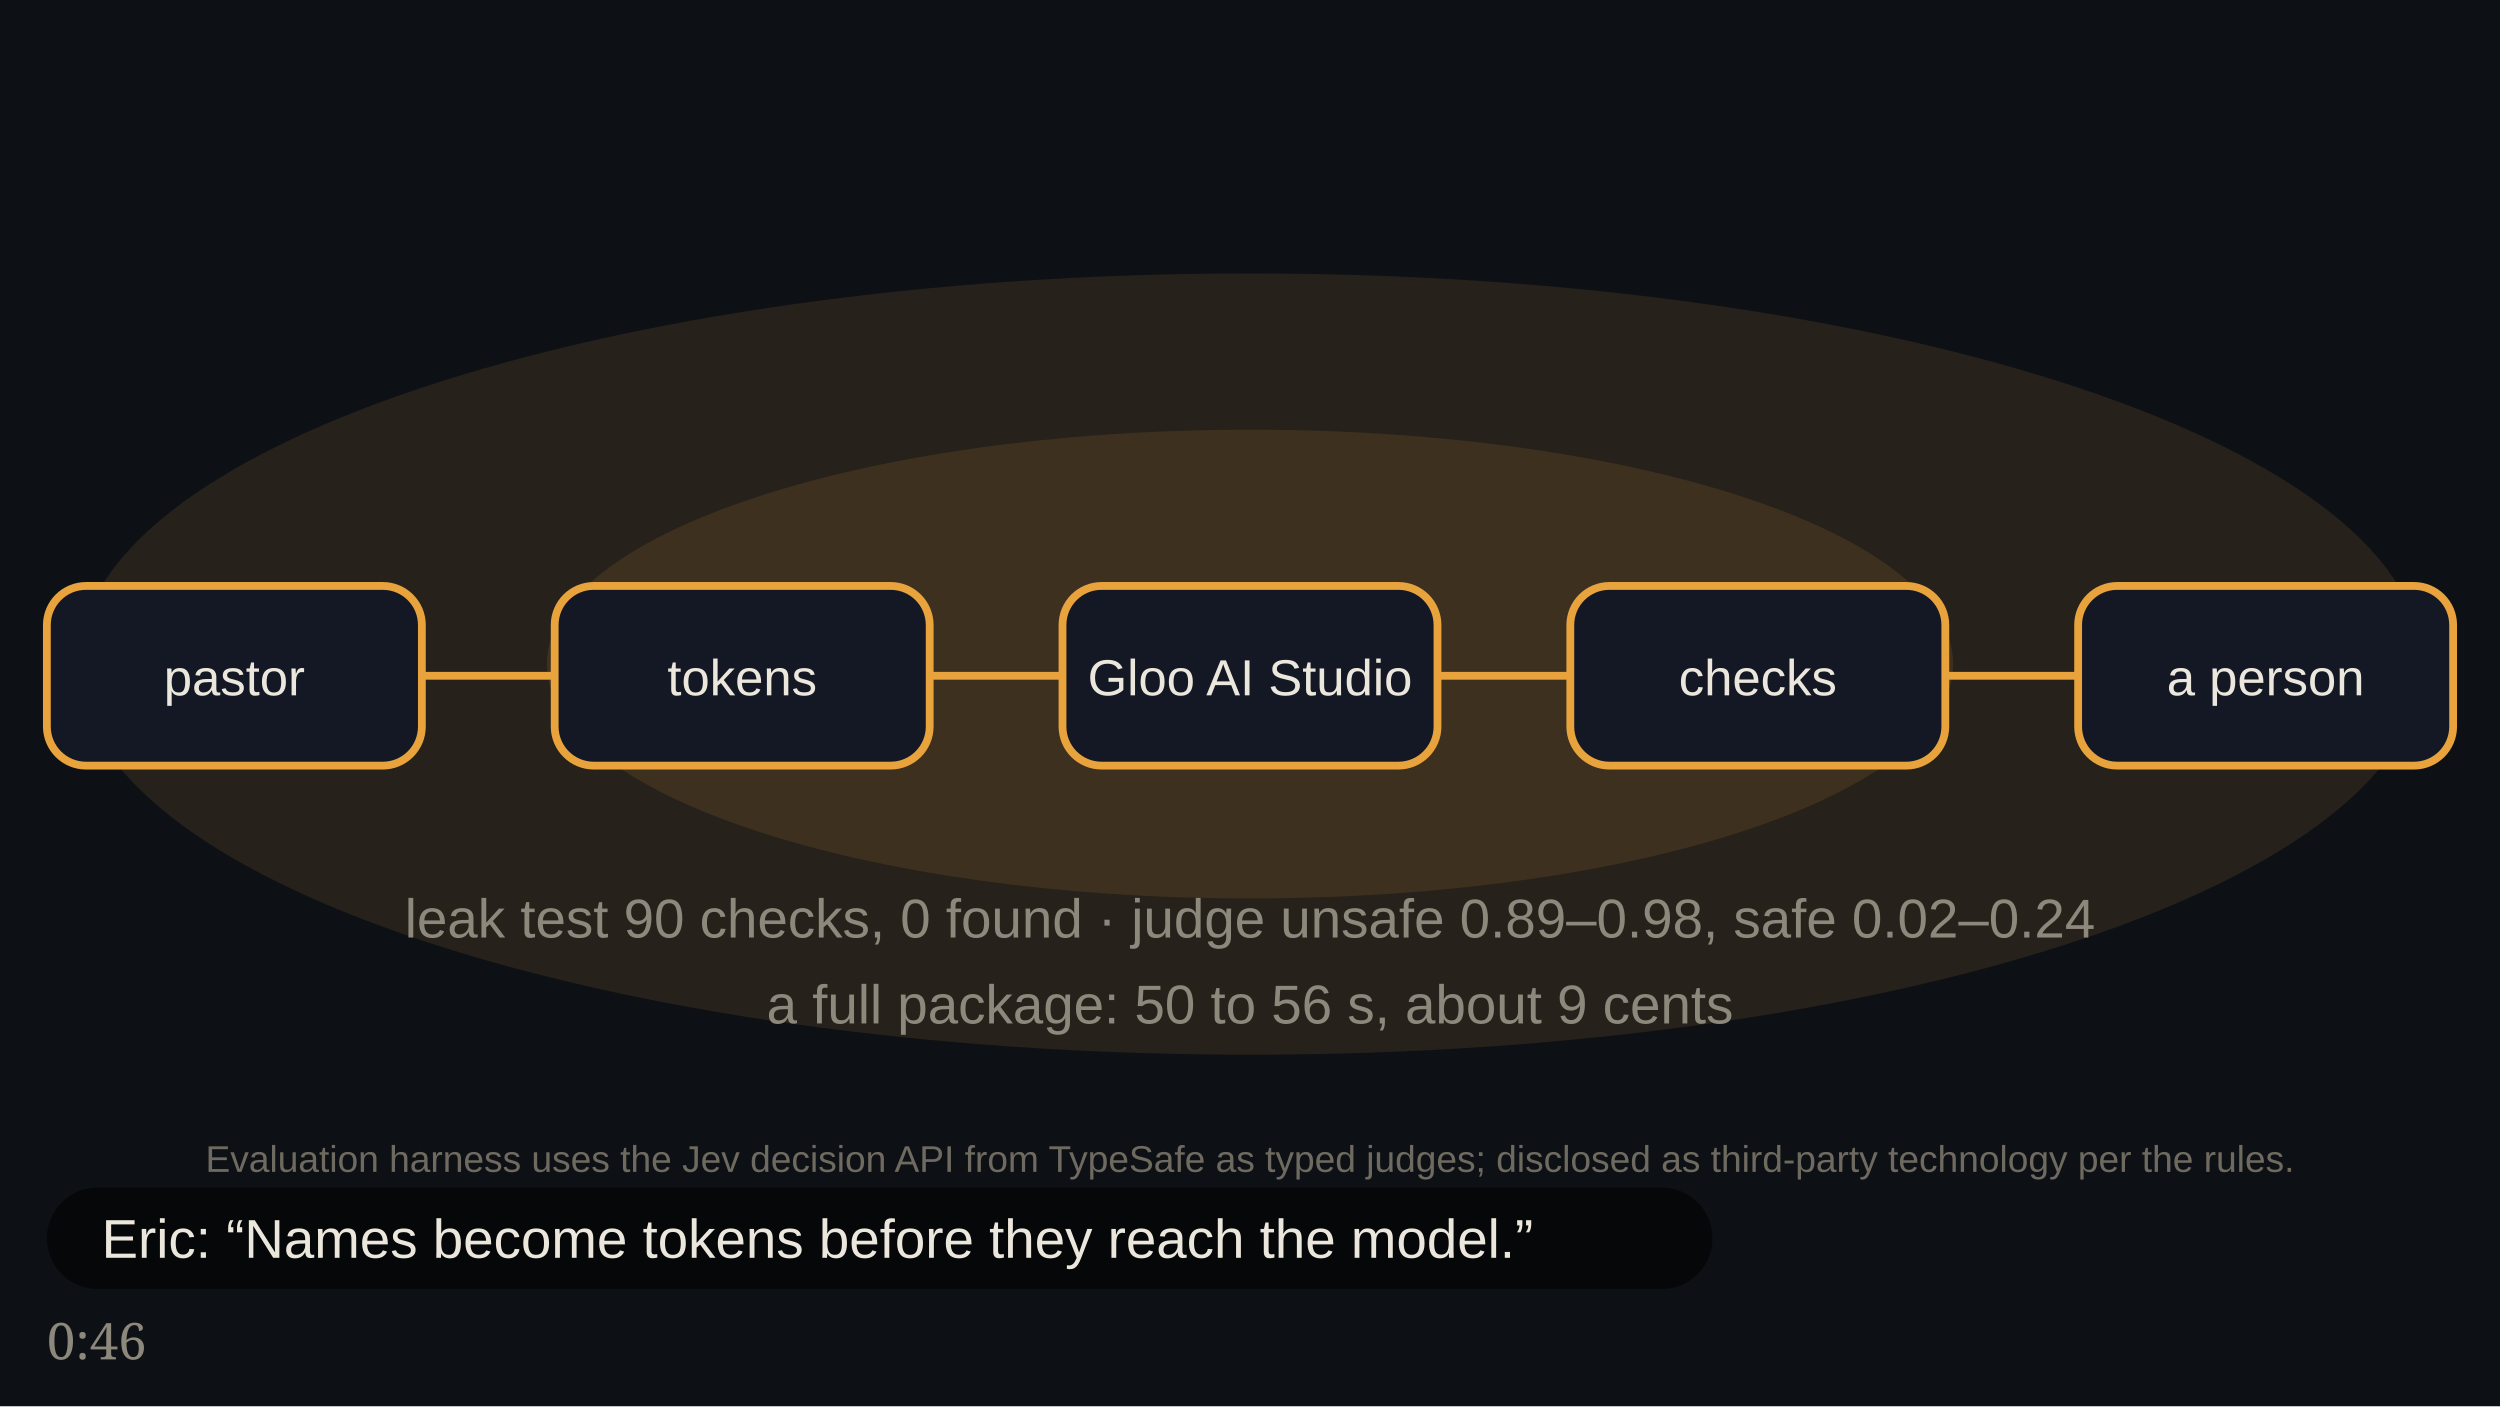
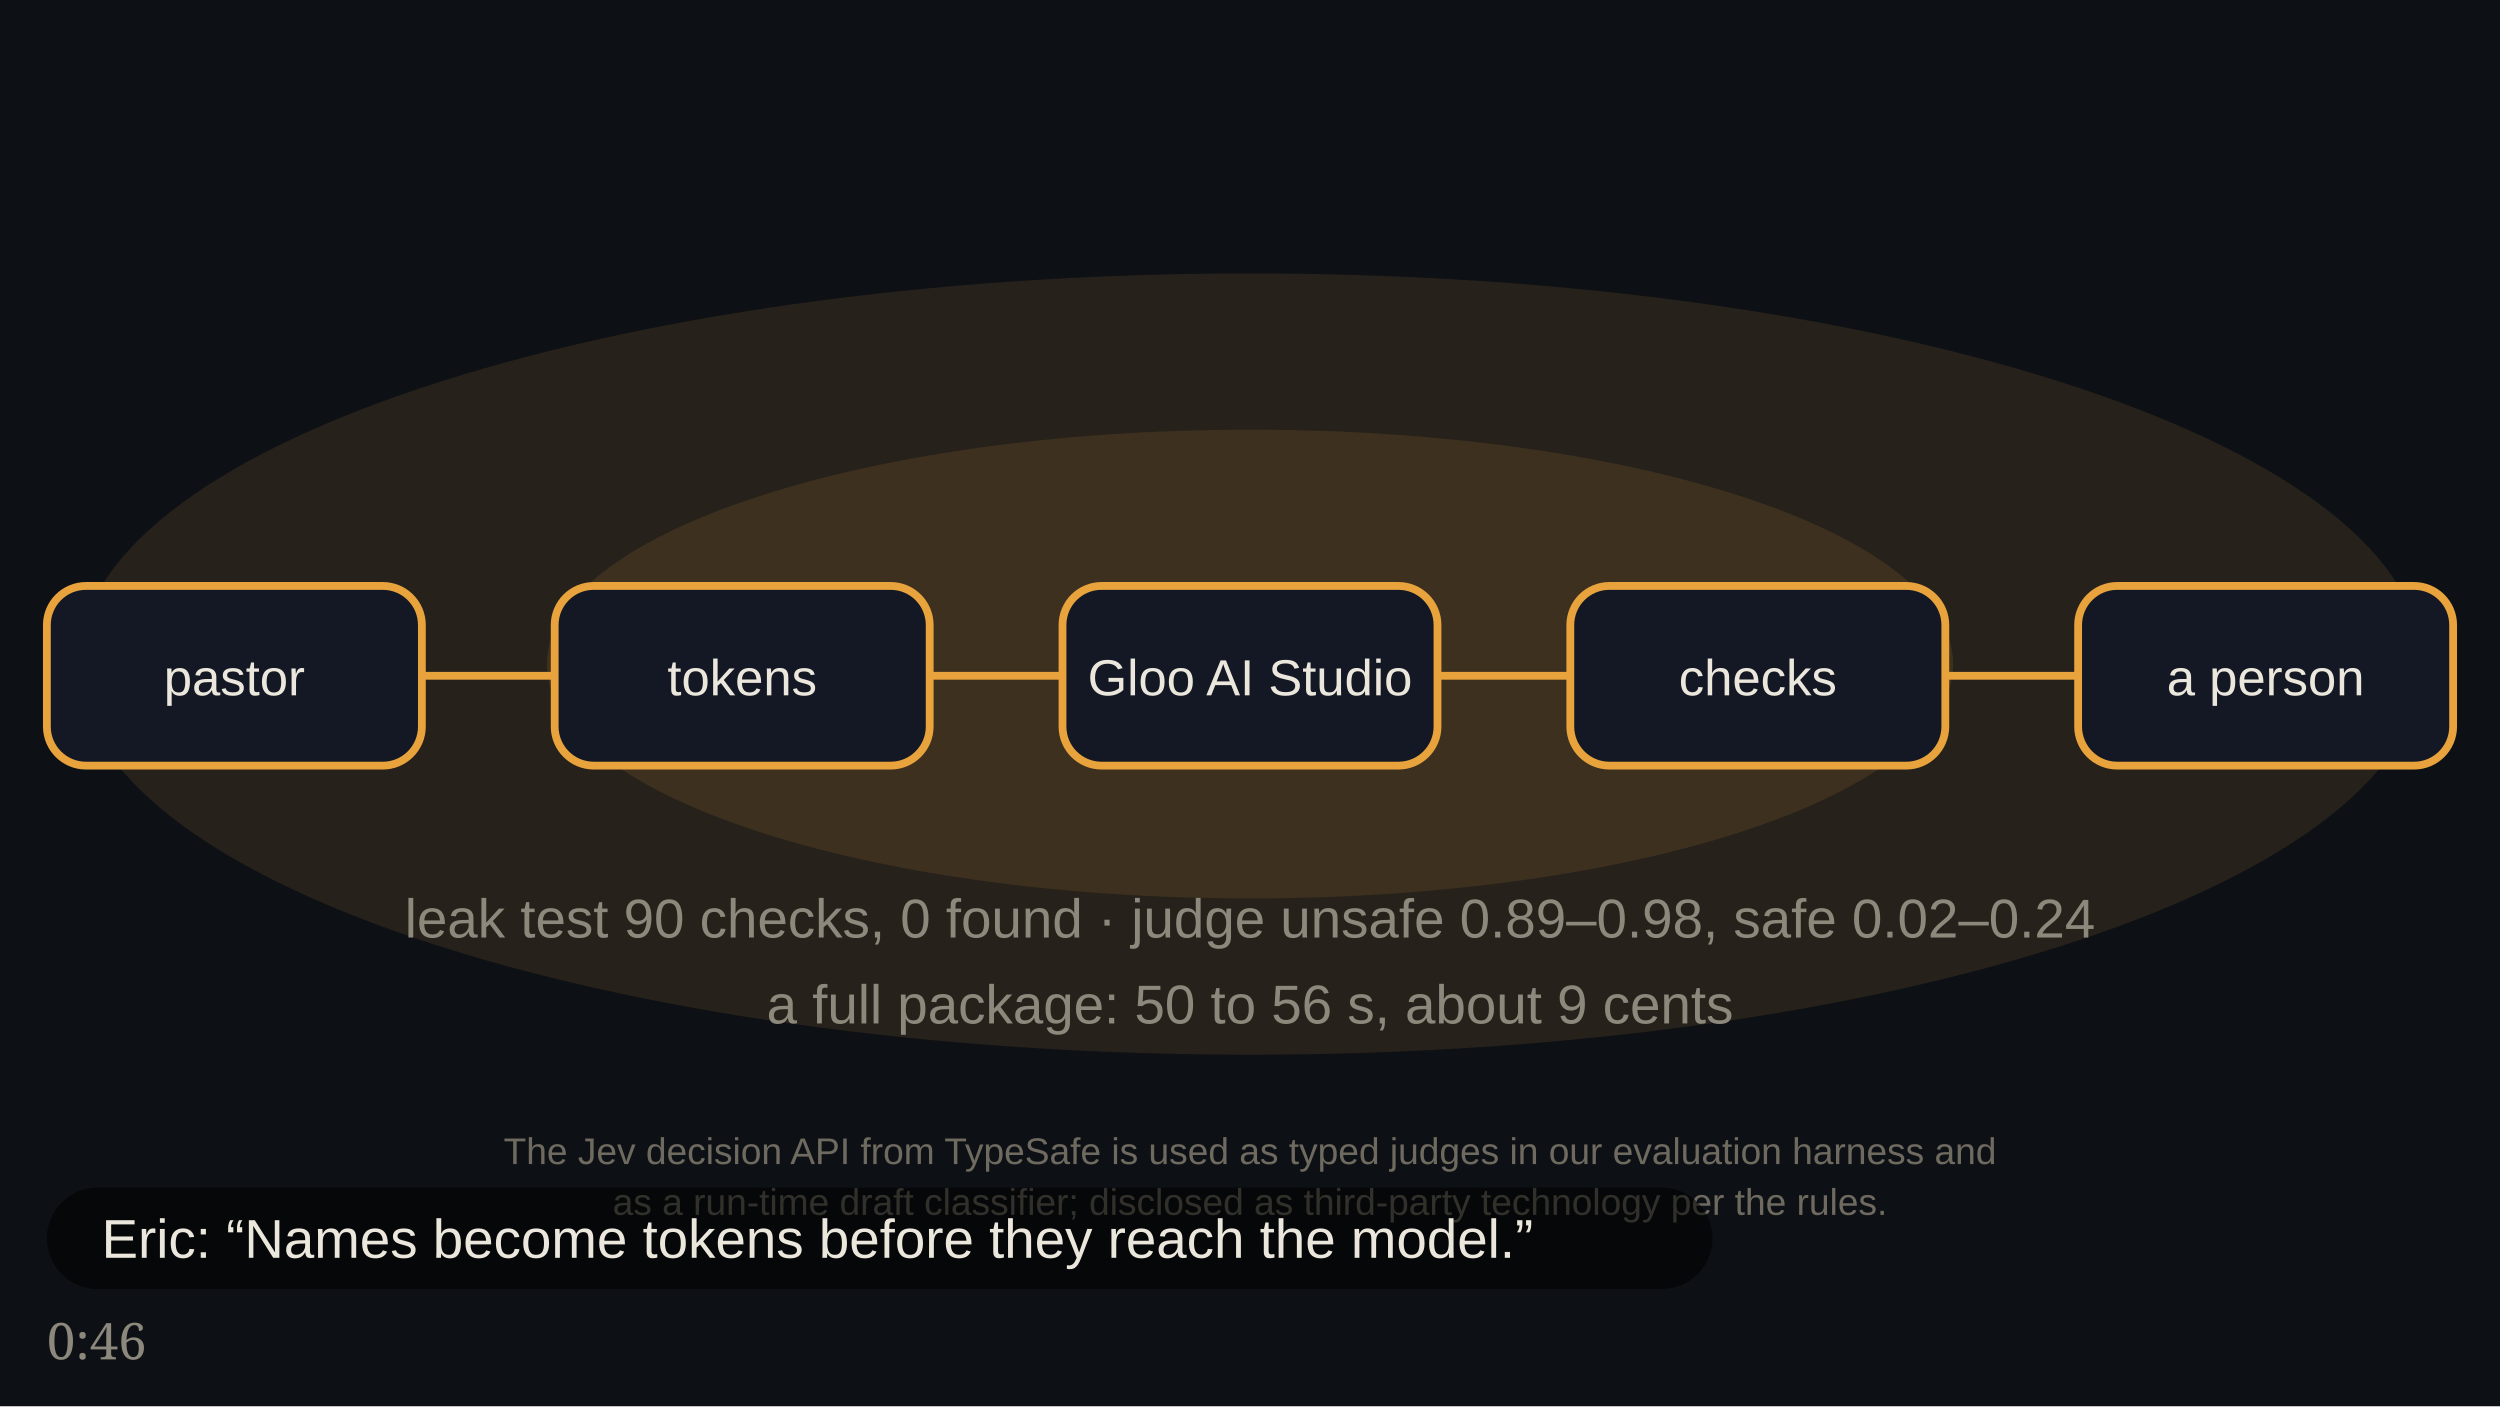
<svg xmlns="http://www.w3.org/2000/svg" viewBox="0 0 640 360" role="img">
  <rect width="640" height="360" fill="#0d1015" />
  <ellipse cx="320" cy="170" rx="300" ry="100" fill="#e8a33d" opacity="0.12" />
  <ellipse cx="320" cy="170" rx="180.0" ry="60.0" fill="#e8a33d" opacity="0.12" />
  <rect x="12" y="150" width="96" height="46" rx="10" fill="#131824" stroke="#e8a33d" stroke-width="2" />
  <text x="60" y="178" font-family="Arial,sans-serif" font-size="13" fill="#ece7dc" text-anchor="middle" font-weight="400">pastor</text>
  <rect x="142" y="150" width="96" height="46" rx="10" fill="#131824" stroke="#e8a33d" stroke-width="2" />
  <text x="190" y="178" font-family="Arial,sans-serif" font-size="13" fill="#ece7dc" text-anchor="middle" font-weight="400">tokens</text>
  <path d="M108 173 H142" stroke="#e8a33d" stroke-width="2" />
  <rect x="272" y="150" width="96" height="46" rx="10" fill="#131824" stroke="#e8a33d" stroke-width="2" />
  <text x="320" y="178" font-family="Arial,sans-serif" font-size="13" fill="#ece7dc" text-anchor="middle" font-weight="400">Gloo AI Studio</text>
  <path d="M238 173 H272" stroke="#e8a33d" stroke-width="2" />
  <rect x="402" y="150" width="96" height="46" rx="10" fill="#131824" stroke="#e8a33d" stroke-width="2" />
  <text x="450" y="178" font-family="Arial,sans-serif" font-size="13" fill="#ece7dc" text-anchor="middle" font-weight="400">checks</text>
  <path d="M368 173 H402" stroke="#e8a33d" stroke-width="2" />
  <rect x="532" y="150" width="96" height="46" rx="10" fill="#131824" stroke="#e8a33d" stroke-width="2" />
  <text x="580" y="178" font-family="Arial,sans-serif" font-size="13" fill="#ece7dc" text-anchor="middle" font-weight="400">a person</text>
  <path d="M498 173 H532" stroke="#e8a33d" stroke-width="2" />
  <text x="320" y="240" font-family="Arial,sans-serif" font-size="14" fill="#8d887c" text-anchor="middle" font-weight="400">leak test 90 checks, 0 found  ·  judge unsafe 0.89–0.98, safe 0.02–0.24</text>
  <text x="320" y="262" font-family="Arial,sans-serif" font-size="14" fill="#8d887c" text-anchor="middle" font-weight="400">a full package: 50 to 56 s, about 9 cents</text>
-   <text x="320" y="300" font-family="Arial,sans-serif" font-size="9.5" fill="#6f6a5f" text-anchor="middle" font-weight="400">Evaluation harness uses the Jev decision API from TypeSafe as typed judges; disclosed as third-party technology per the rules.</text>
+   <text x="320" y="298" font-family="Arial,sans-serif" font-size="9.5" fill="#6f6a5f" text-anchor="middle" font-weight="400">The Jev decision API from TypeSafe is used as typed judges in our evaluation harness and</text>
+   <text x="320" y="311" font-family="Arial,sans-serif" font-size="9.5" fill="#6f6a5f" text-anchor="middle" font-weight="400">as a run-time draft classifier; disclosed as third-party technology per the rules.</text>
  <rect x="12" y="304" width="426.4" height="26" rx="13" fill="#000" opacity=".55" />
  <text x="26" y="322" font-family="Arial,sans-serif" font-size="14" fill="#ece7dc" text-anchor="start" font-weight="400">Eric: “Names become tokens before they reach the model.”</text>
  <text x="12" y="348" font-family="Georgia,serif" font-size="13" fill="#8d887c">0:46</text>
</svg>
